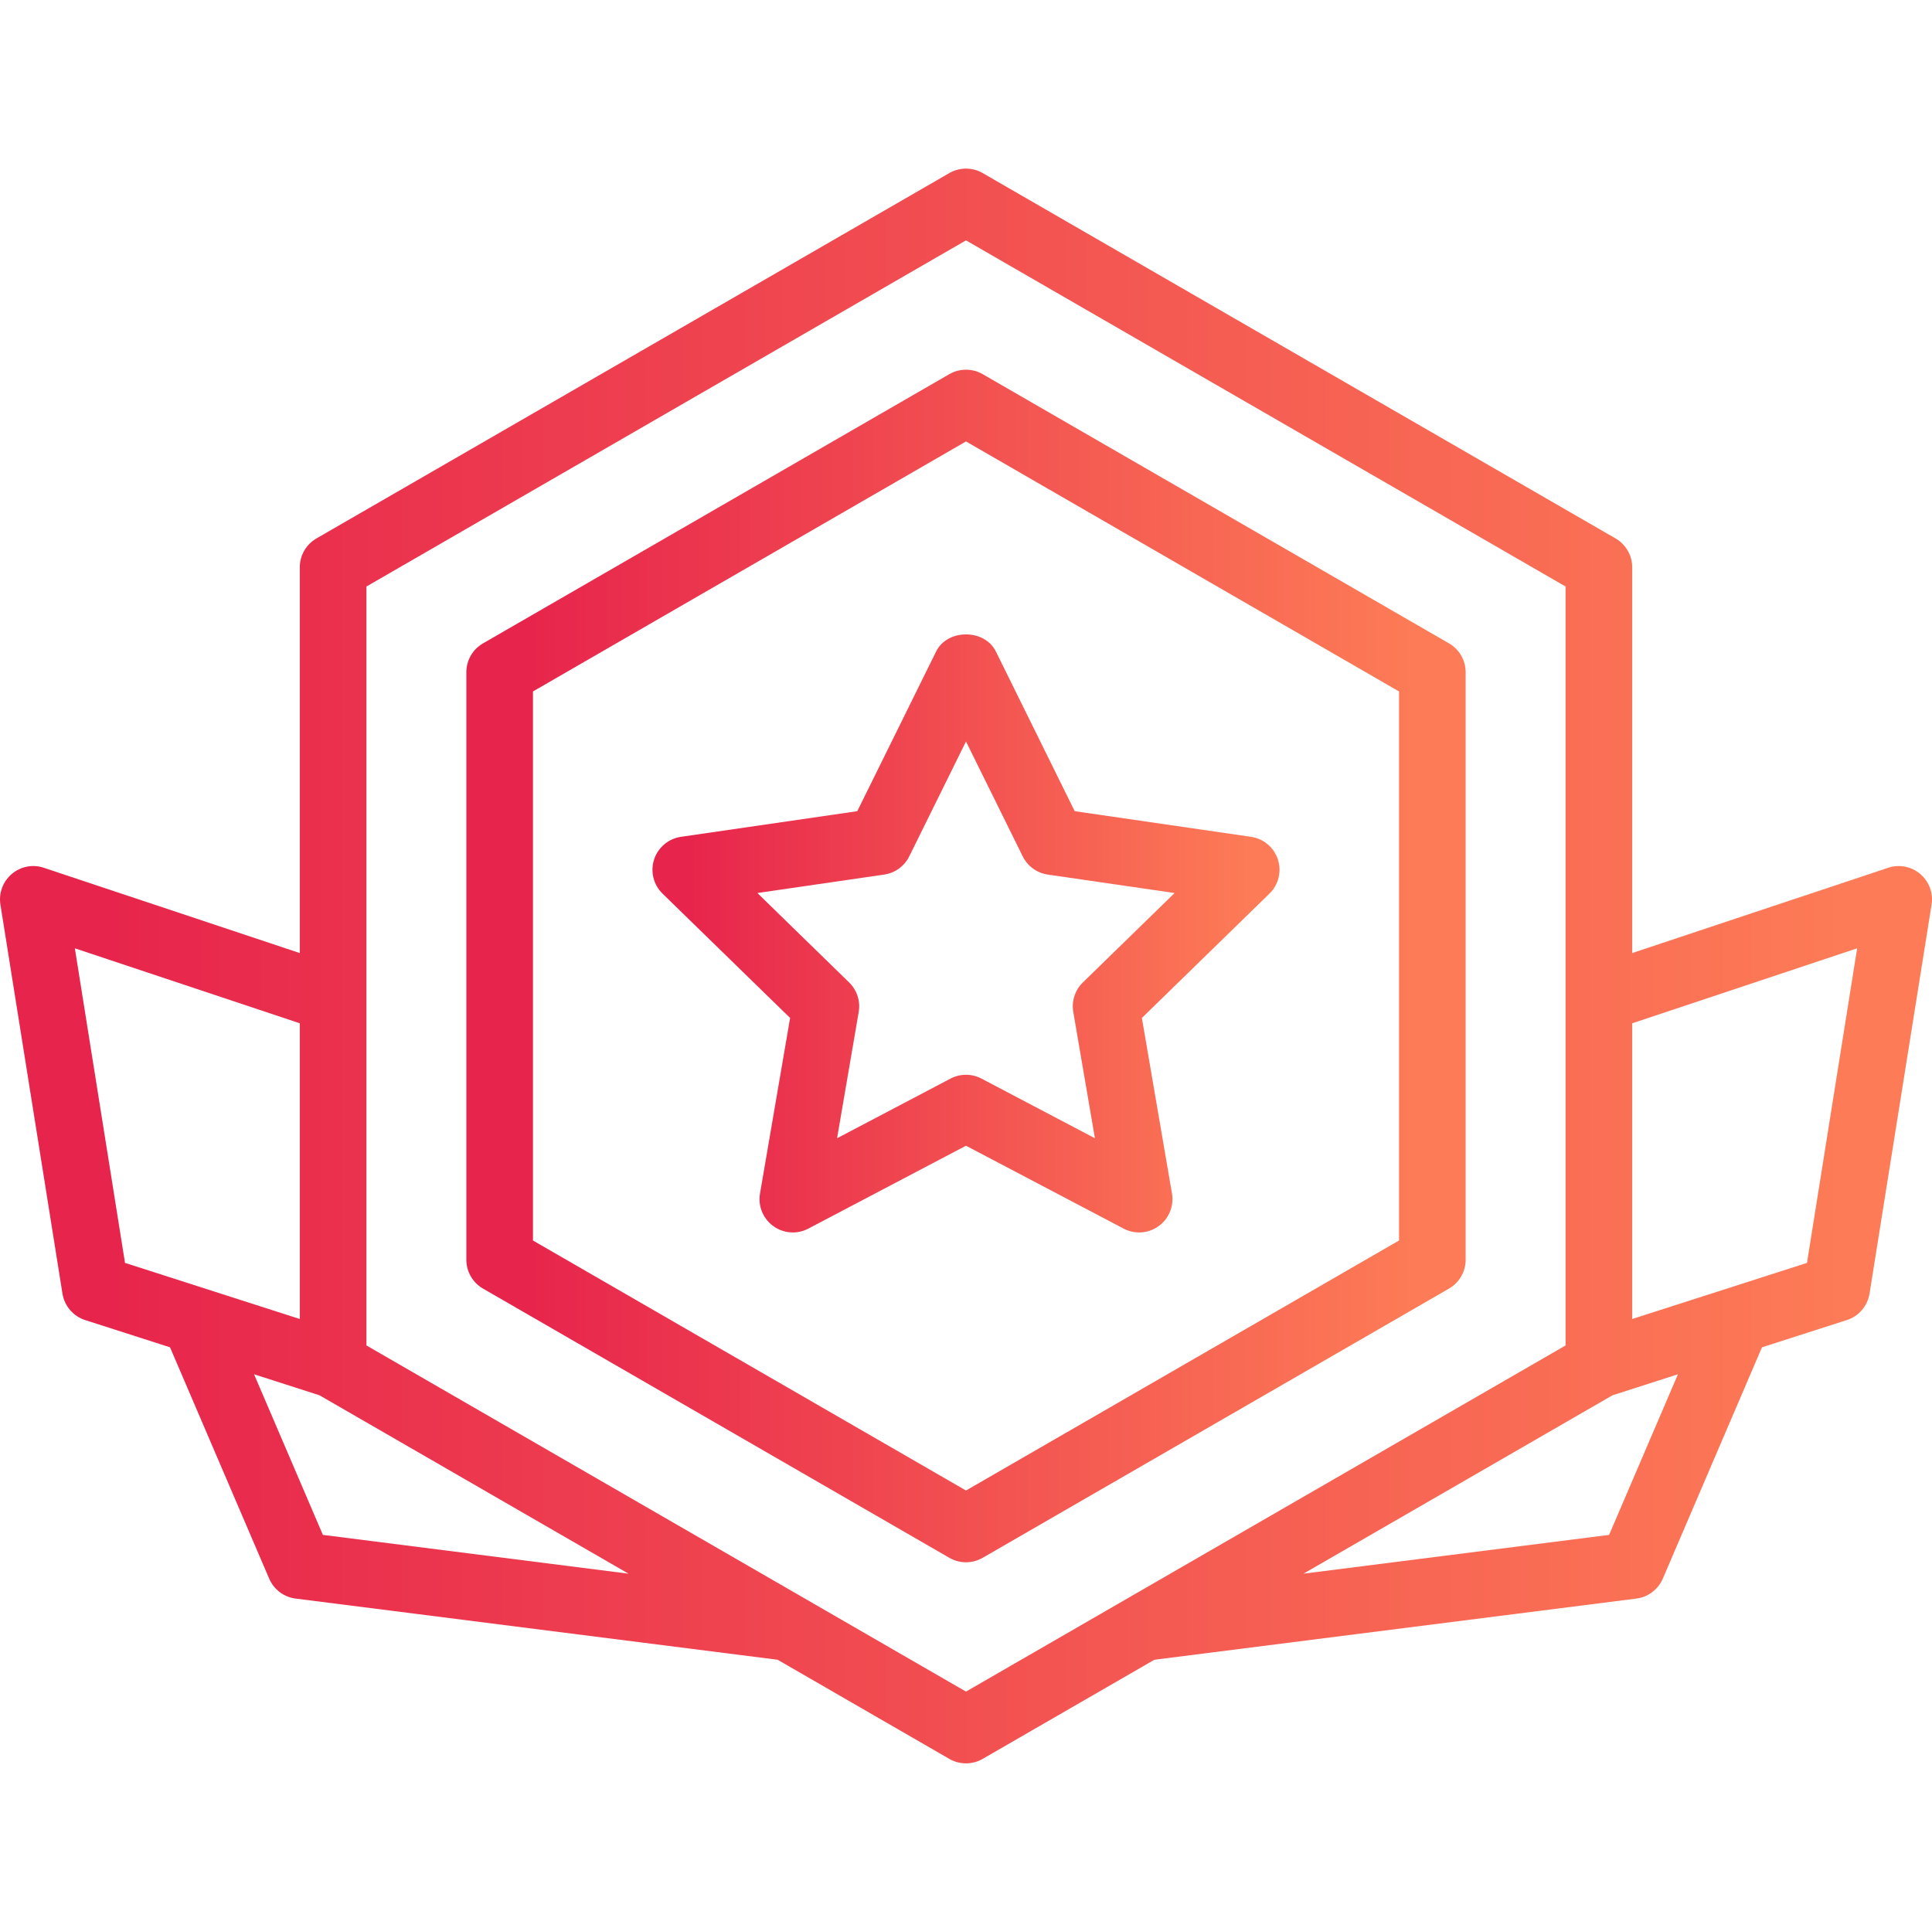
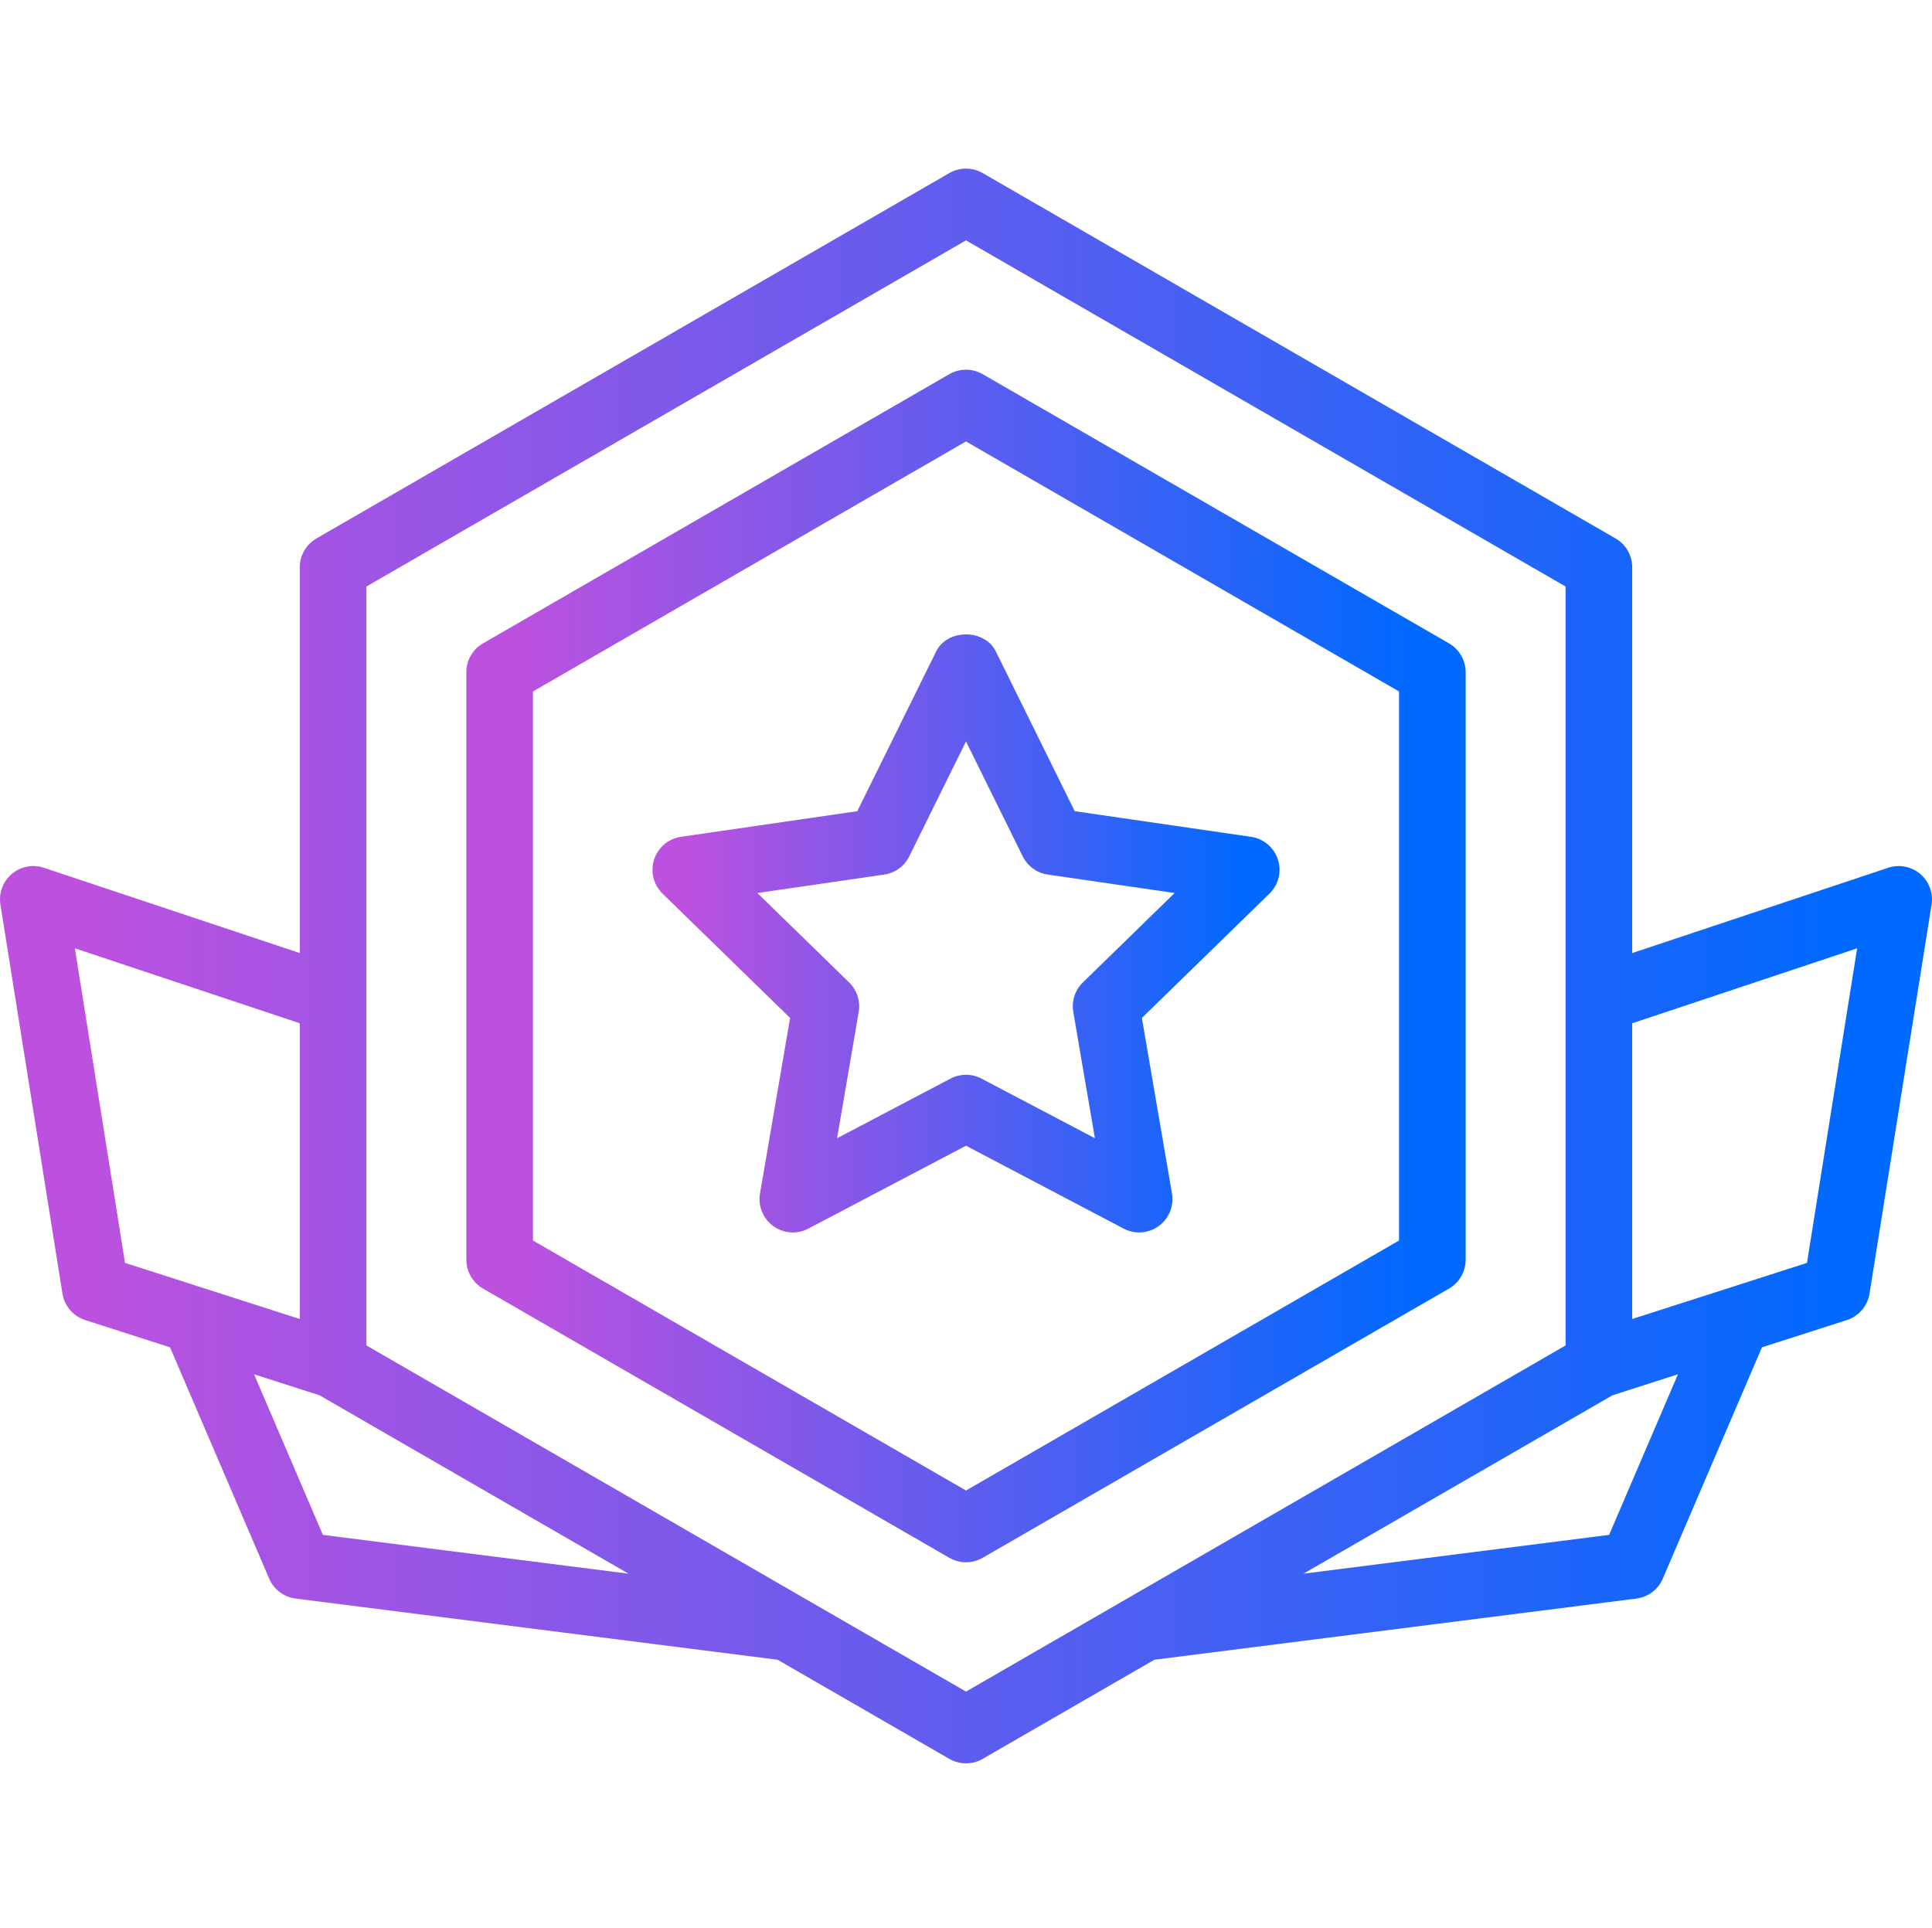
<svg xmlns="http://www.w3.org/2000/svg" viewBox="0 -40 464 463" fill="url(#MyGradient)">
  <linearGradient id="MyGradient">
-     <stop offset="5%" stop-color="#e7244c" />
-     <stop offset="95%" stop-color="#fd7b56" />
+     <stop offset="5%" stop-color="#BC51DF" />
+     <stop offset="95%" stop-color="#0069FF" />
  </linearGradient>
  <path d="m348 269.496c2.477-1.43 4-4.07 4-6.93v-141.109c0-2.859-1.523-5.5-4-6.93l-112-64.664c-2.469-1.422-5.531-1.422-8 0l-112 64.664c-2.477 1.43-4 4.07-4 6.93v141.109c0 2.859 1.523 5.5 4 6.93l112 64.664c1.234.711 2.617 1.07 4 1.07s2.766-.359 4-1.07zm-220-11.547v-131.875l104-60.047 104 60.047v131.875l-104 60.047zm0 0" />
  <path d="m461.172 169.91c-2.125-1.805-5.055-2.375-7.703-1.484l-61.469 20.488v-92.66c0-2.859-1.523-5.5-4-6.93l-152-87.758c-2.469-1.422-5.531-1.422-8 0l-152 87.758c-2.477 1.43-4 4.07-4 6.93v92.66l-61.469-20.488c-2.648-.906-5.578-.32-7.703 1.484-2.133 1.812-3.172 4.602-2.727 7.359l14.898 93.43c.477 2.977 2.586 5.438 5.453 6.359l20.383 6.543 23.812 55.559c1.117 2.609 3.531 4.43 6.344 4.789l115.766 14.695 41.242 23.812c1.234.711 2.617 1.07 4 1.07s2.766-.359 4-1.07l41.242-23.812 115.766-14.695c2.812-.359 5.227-2.18 6.344-4.789l23.812-55.559 20.383-6.543c2.867-.922 4.977-3.383 5.453-6.359l14.898-93.43c.445-2.758-.594-5.547-2.727-7.359zm-443.195 17.859 54.023 18.004v71.027l-41.977-13.477zm59.57 140.883-16.531-38.574 15.719 5.047 74.211 42.844zm154.453 37.641-38.605-22.289c-.012-.008-.027-.016-.039-.023l-105.355-60.828v-182.281l144-83.141 144 83.141v182.281l-105.355 60.828c-.012.008-.027.016-.039.023zm154.453-37.641-73.398 9.316 74.211-42.844 15.719-5.047zm47.523-65.328-41.977 13.477v-71.027l54.023-18.004zm0 0" />
  <path d="m300.445 160.988-42.336-6.156-18.938-38.359c-2.688-5.469-11.656-5.469-14.344 0l-18.938 38.359-42.336 6.156c-3.016.438-5.516 2.547-6.461 5.445-.938 2.891-.156 6.07 2.023 8.195l30.641 29.867-7.227 42.164c-.516 3 .719 6.031 3.18 7.82 2.484 1.805 5.734 2.031 8.43.609l37.859-19.906 37.859 19.906c1.172.617 2.453.922 3.727.922 1.656 0 3.305-.516 4.703-1.531 2.461-1.789 3.695-4.82 3.18-7.82l-7.227-42.164 30.641-29.867c2.18-2.125 2.961-5.305 2.023-8.195-.945-2.898-3.445-5.008-6.461-5.445zm-40.383 34.984c-1.883 1.836-2.742 4.484-2.297 7.078l5.195 30.336-27.234-14.32c-1.172-.617-2.445-.922-3.727-.922s-2.555.305-3.727.922l-27.234 14.32 5.195-30.336c.445-2.594-.414-5.242-2.297-7.078l-22.039-21.484 30.453-4.43c2.609-.375 4.859-2.016 6.023-4.375l13.625-27.594 13.625 27.594c1.164 2.359 3.414 4 6.023 4.375l30.453 4.43zm0 0" />
</svg>
